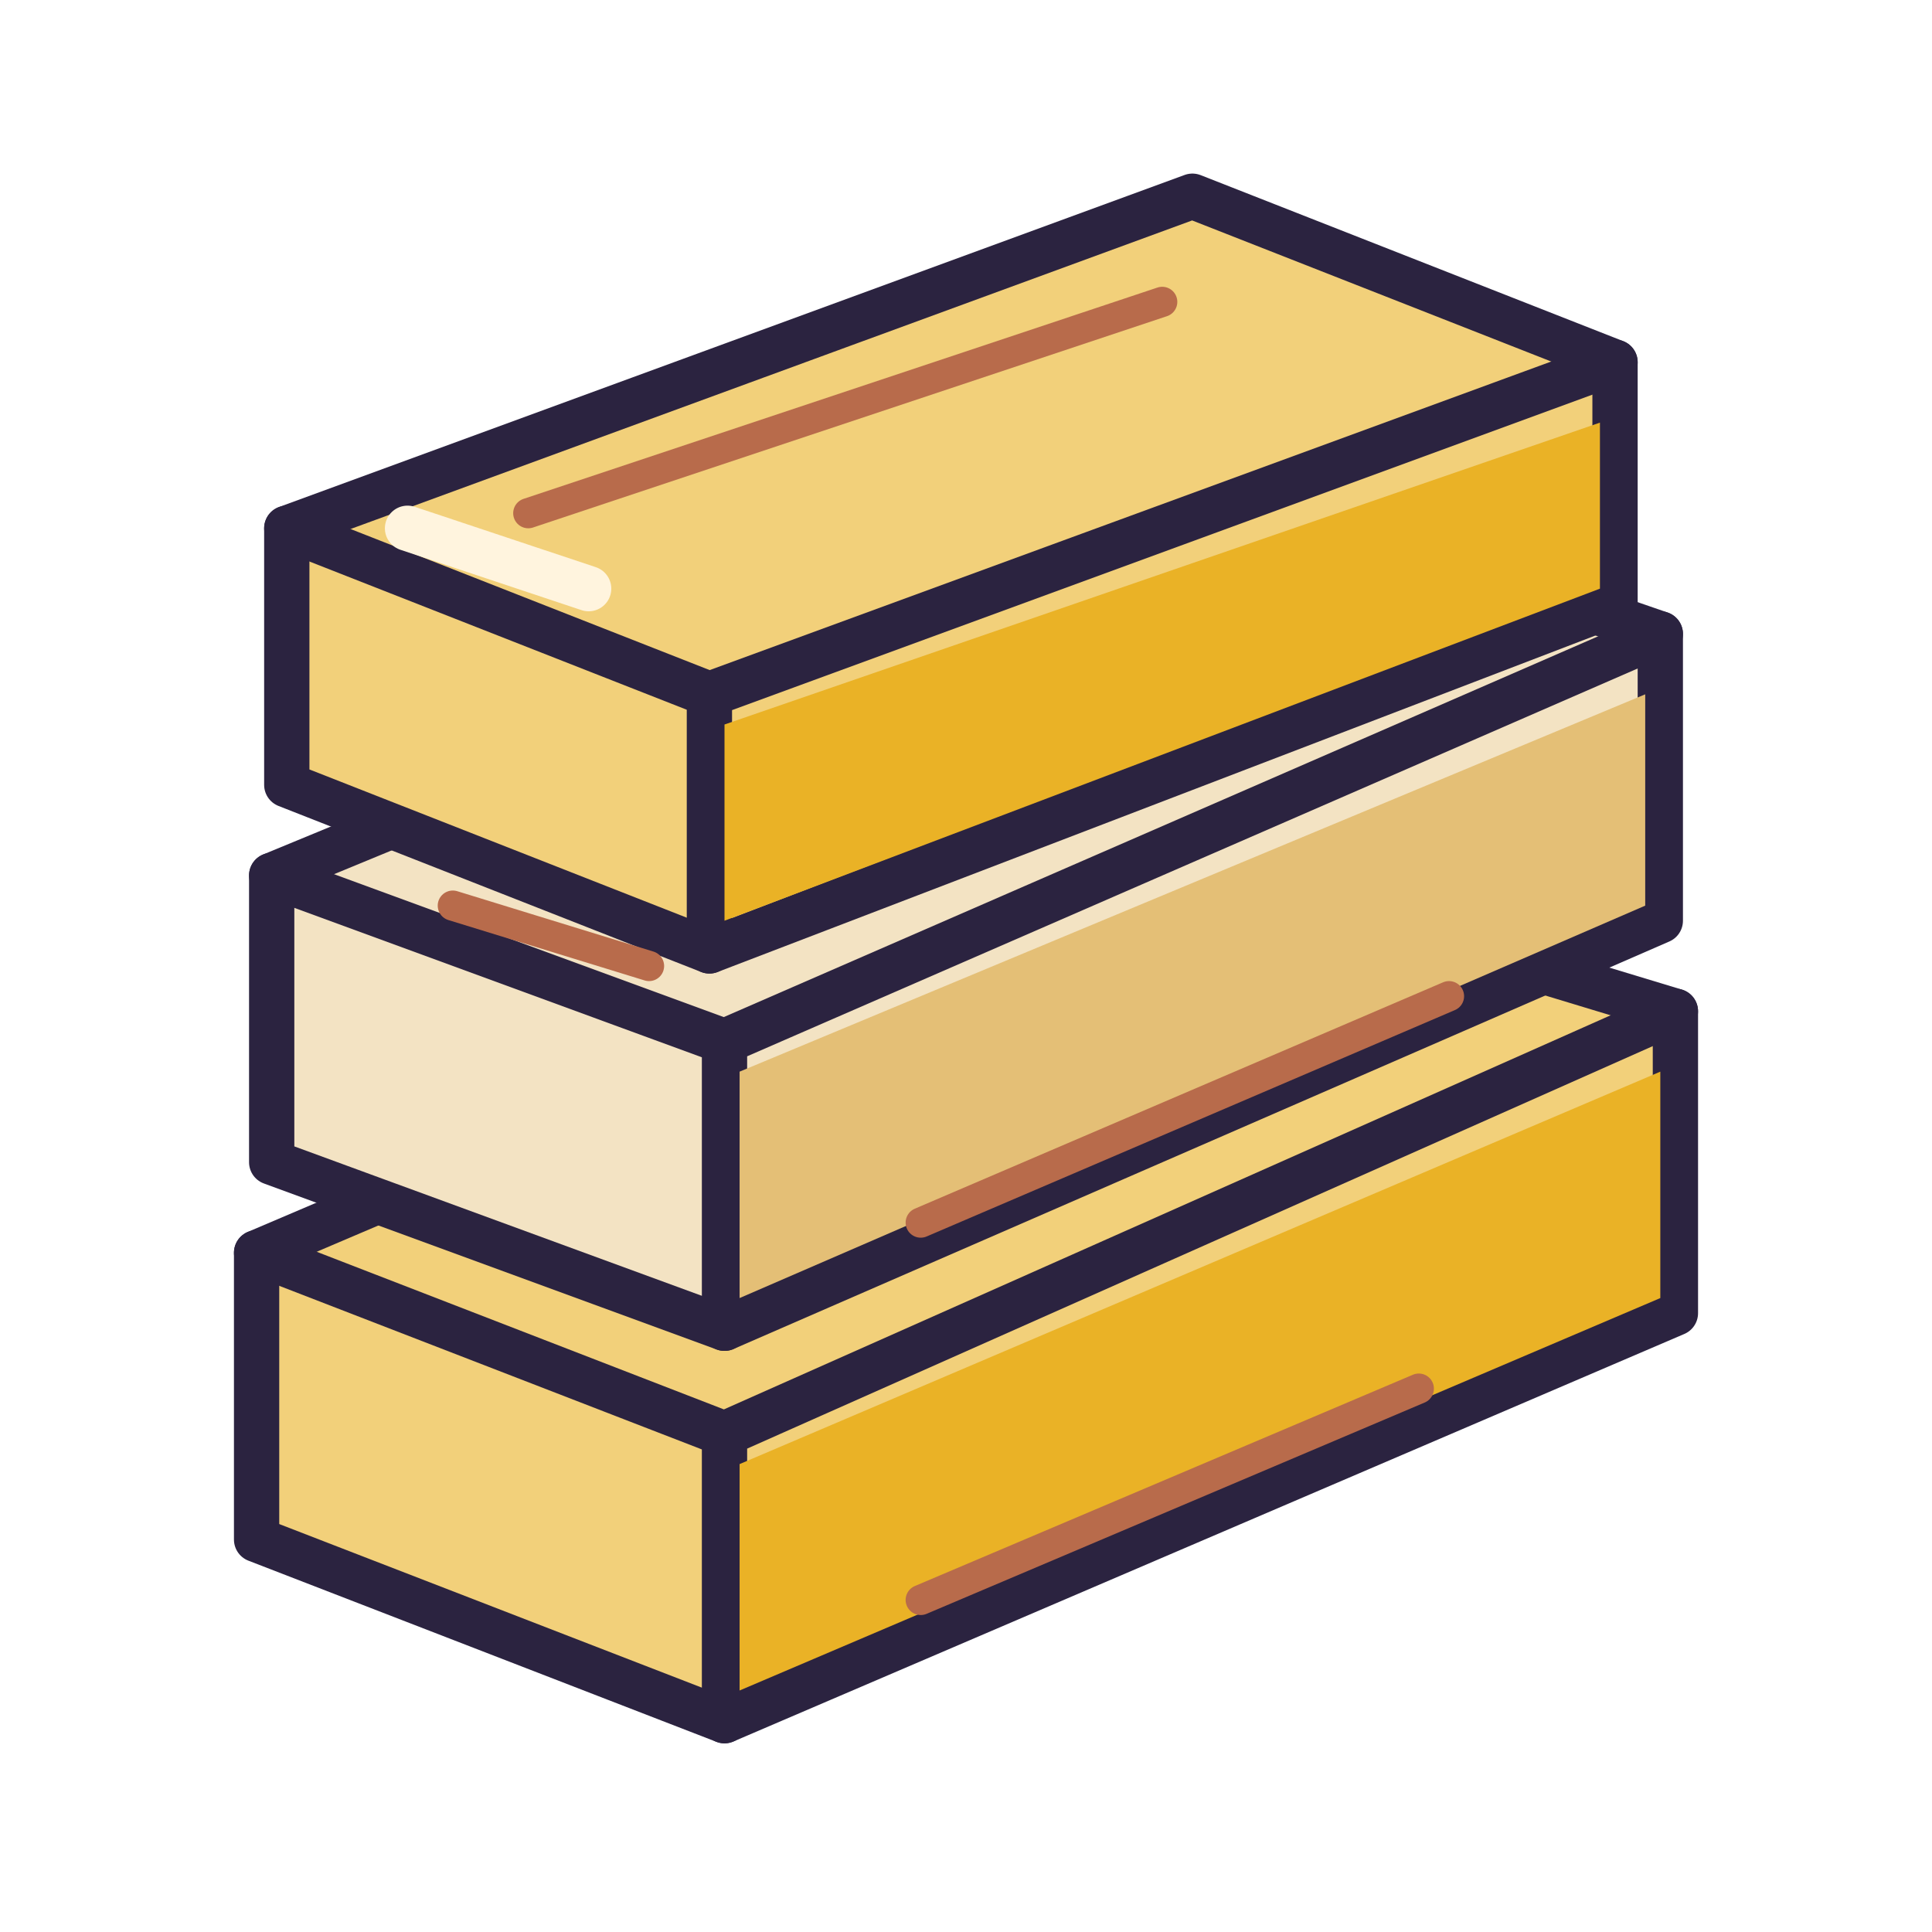
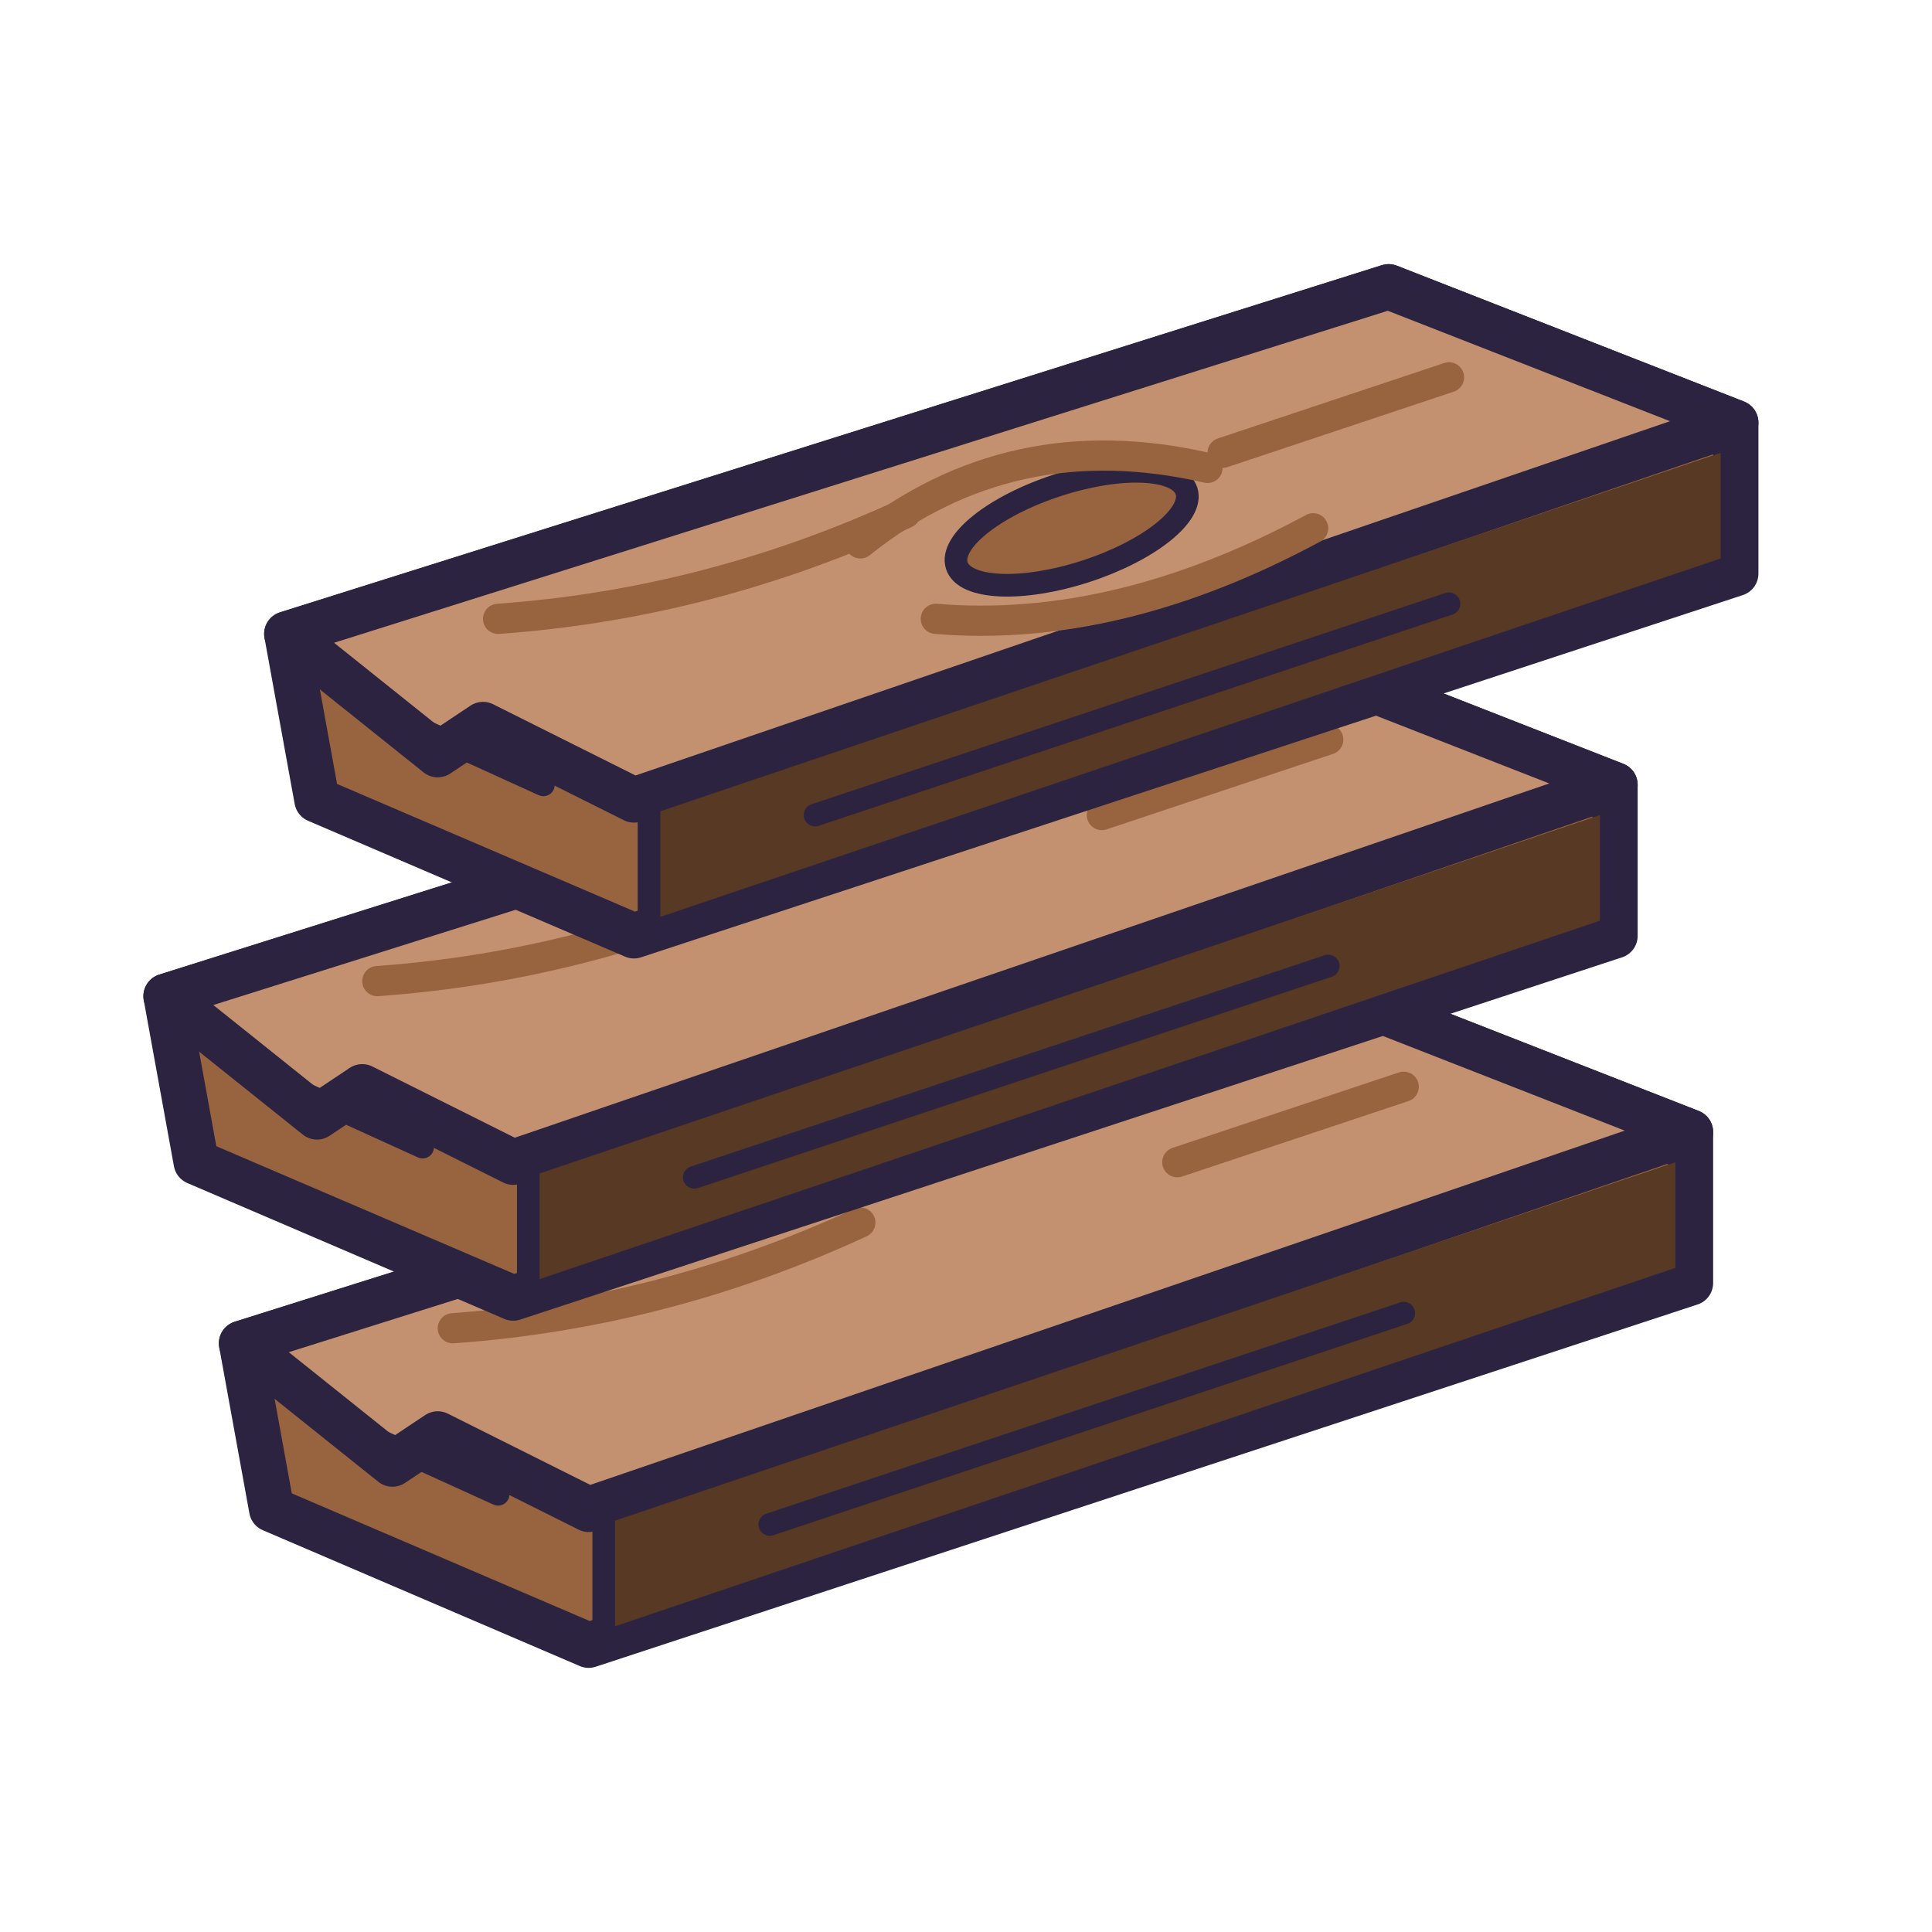
<svg xmlns="http://www.w3.org/2000/svg" version="1.1" viewBox="0 0 128 128" fill="none" stroke="#2B2340" stroke-width="3" stroke-linecap="round" stroke-linejoin="round">
-   <path d="M17 83 L78 57 L111 67 V87 L48 114 L17 102Z" fill="#F2D07A" />
-   <path d="M17 83 L48 95 L111 67 M48 95 V114" fill="none" />
-   <path d="M49 97 L110 71 V86 L49 112Z" fill="#EAB226" stroke="none" />
-   <path d="M18 58 L81 32 L110 42 V61 L48 88 L18 77Z" fill="#F3E3C3" />
-   <path d="M18 58 L48 69 L110 42 M48 69 V88" fill="none" />
-   <path d="M49 71 L109 46 V60 L49 86Z" fill="#E4BF76" stroke="none" />
-   <path d="M19 35 L79 13 L107 24 V40 L47 63 L19 52Z" fill="#F2D07A" />
-   <path d="M19 35 L47 46 L107 24 M47 46 V63" fill="none" />
-   <path d="M48 48 L106 28 V39 L48 61Z" fill="#EAB226" stroke="none" />
-   <path d="M35 34 L77 20 M30 60 L43 64 M61 81 L96 66 M61 106 L94 92" fill="none" stroke="#B86B4B" stroke-width="2" />
-   <path d="M27 35 L39 39" fill="none" stroke="#FFF4DE" stroke-width="3" />
+   <g transform="translate(16 65)">
+     <path d="M0 24L73 1L96 10L96 20L23 44L2 35Z" fill="#98633F" />
+     <path d="M0 24L73 1L96 10L23 35L13 30L10 32Z" fill="#C3916F" />
+     <path d="M24 36L95 12V19L24 43Z" fill="#573924" stroke="none" />
+     <path d="M24 35V43" fill="none" stroke="#2B2340" stroke-width="1.5" />
+     <path d="M14 23Q28 22 41 16M62 12L77 7" fill="none" stroke="#98633F" stroke-width="2" />
+     <path d="M35 36L77 22M6 29L17 34" fill="none" stroke="#2B2340" stroke-width="1.5" />
+   </g>
+   <g transform="translate(11 42)">
+     <path d="M0 24L73 1L96 10L96 20L23 44L2 35Z" fill="#98633F" />
+     <path d="M0 24L73 1L96 10L23 35L13 30L10 32Z" fill="#C3916F" />
+     <path d="M24 36L95 12V19L24 43Z" fill="#573924" stroke="none" />
+     <path d="M24 35V43" fill="none" stroke="#2B2340" stroke-width="1.5" />
+     <path d="M14 23Q28 22 41 16M62 12L77 7" fill="none" stroke="#98633F" stroke-width="2" />
+     <path d="M35 36L77 22M6 29L17 34" fill="none" stroke="#2B2340" stroke-width="1.5" />
+   </g>
+   <g transform="translate(19 18)">
+     <path d="M0 24L73 1L96 10L96 20L23 44L2 35Z" fill="#98633F" />
+     <path d="M0 24L73 1L96 10L23 35L13 30L10 32Z" fill="#C3916F" />
+     <path d="M24 36L95 12V19L24 43Z" fill="#573924" stroke="none" />
+     <path d="M24 35V43" fill="none" stroke="#2B2340" stroke-width="1.5" />
+     <path d="M14 23Q28 22 41 16M62 12L77 7" fill="none" stroke="#98633F" stroke-width="2" />
+     <ellipse cx="52" cy="17" rx="8" ry="3" fill="#98633F" transform="rotate(-18 52 17)" stroke-width="1.5" />
+     <path d="M38 18Q48 10 61 13M43 23Q55 24 68 17" fill="none" stroke="#98633F" stroke-width="2" />
+     <path d="M35 36L77 22M6 29L17 34" fill="none" stroke="#2B2340" stroke-width="1.5" />
+   </g>
</svg>
